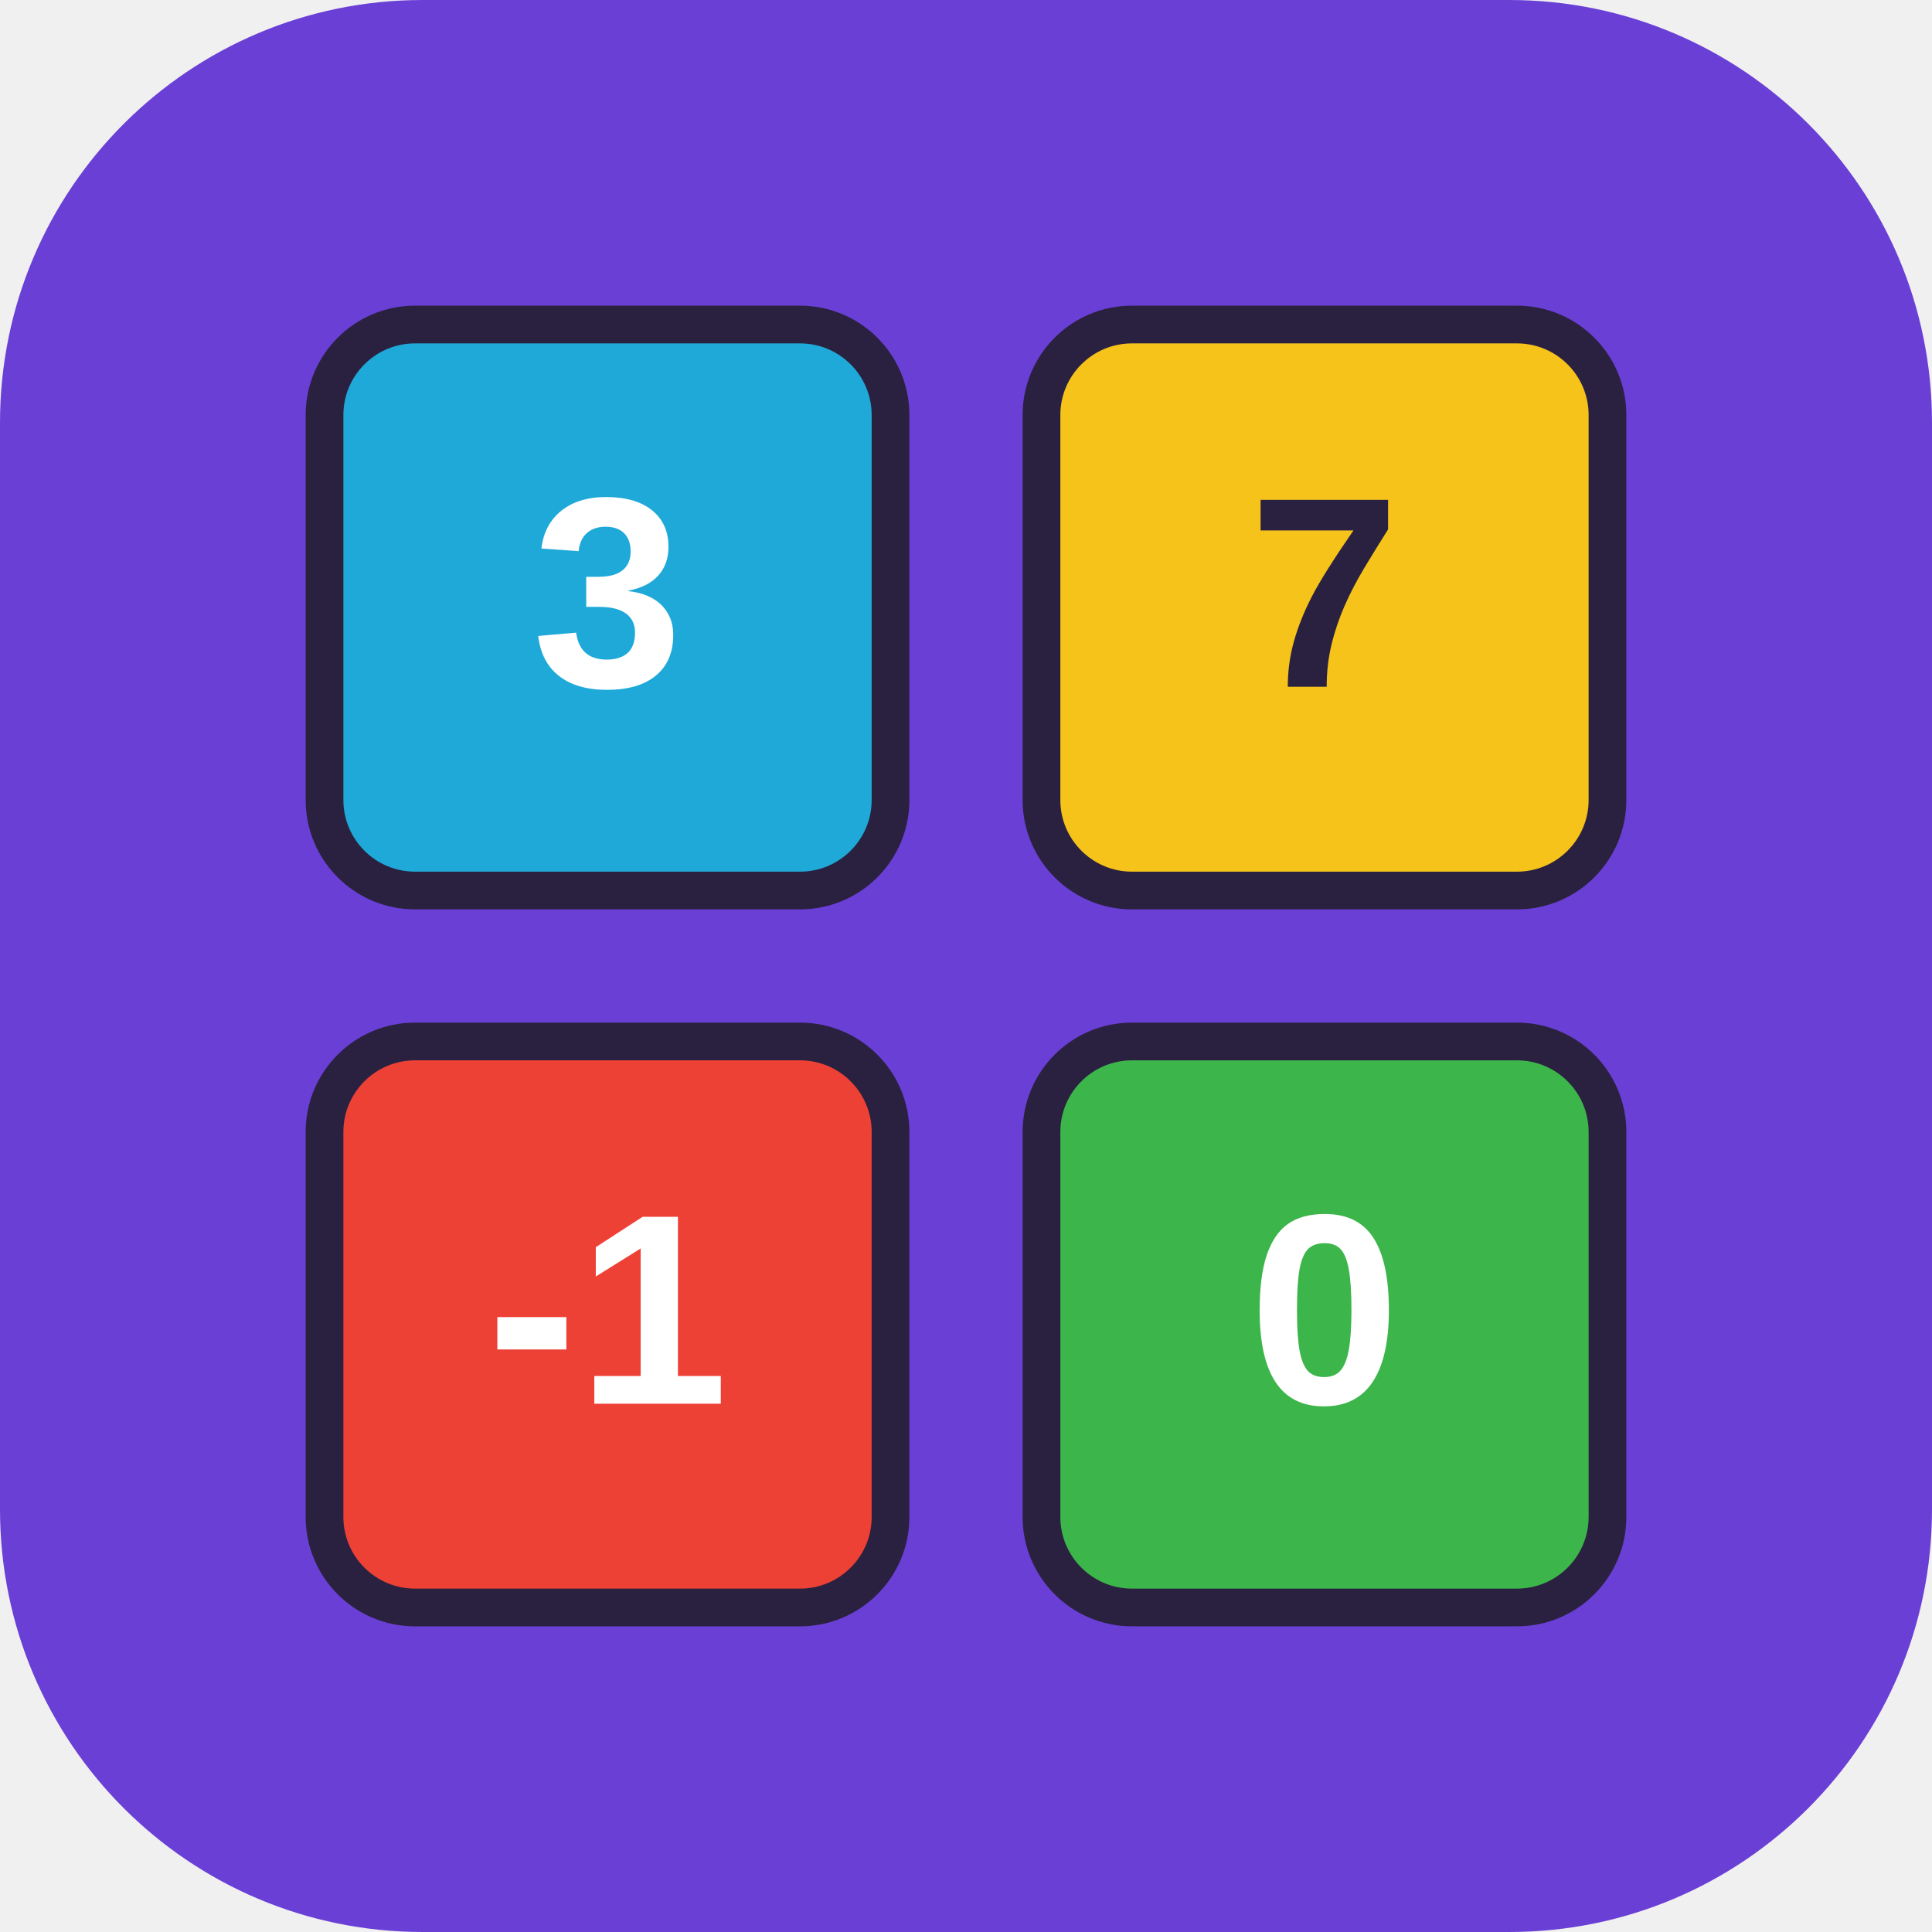
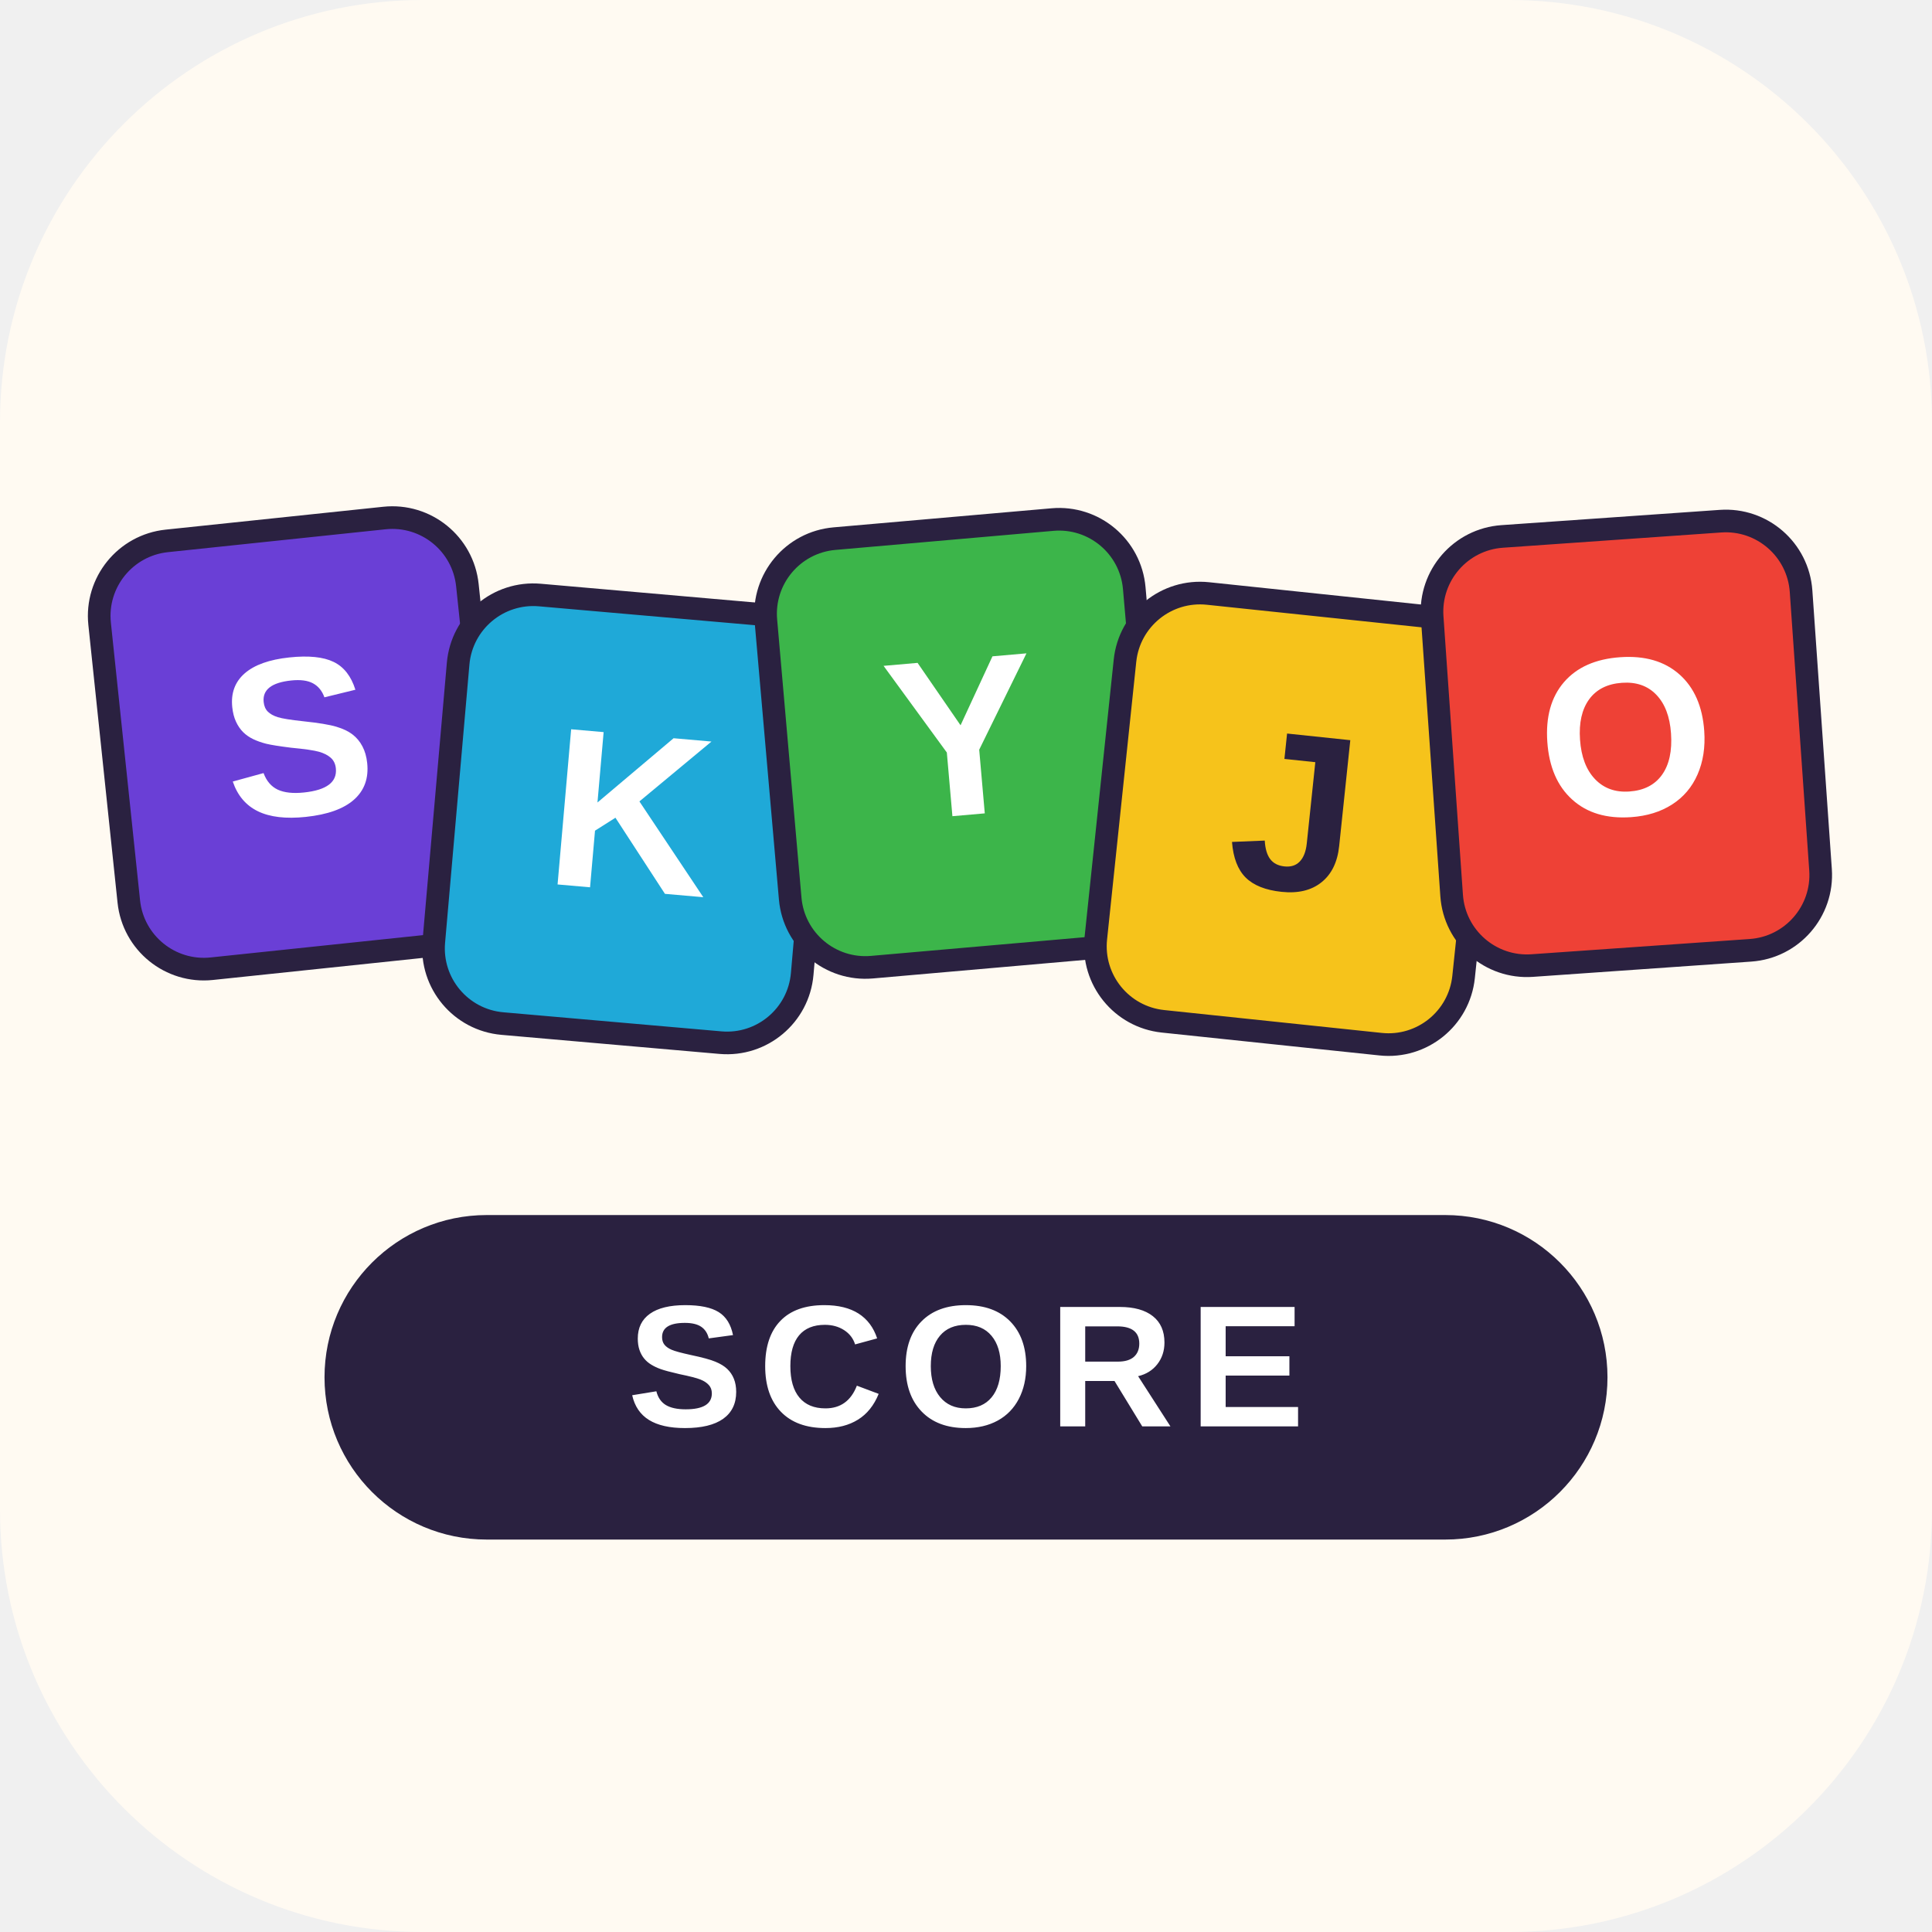
<svg xmlns="http://www.w3.org/2000/svg" viewBox="0 0 512 512" width="512" height="512">
-   <rect width="512" height="512" rx="112" fill="#6a3fd6" />
-   <g>
-     <rect x="86" y="86" width="150" height="150" rx="24" fill="#1fa9d8" stroke="#2a2140" stroke-width="10" />
-     <rect x="276" y="86" width="150" height="150" rx="24" fill="#f6c31b" stroke="#2a2140" stroke-width="10" />
-     <rect x="86" y="276" width="150" height="150" rx="24" fill="#ee4136" stroke="#2a2140" stroke-width="10" />
-     <rect x="276" y="276" width="150" height="150" rx="24" fill="#3cb54a" stroke="#2a2140" stroke-width="10" />
+   <rect width="512" height="512" rx="112" fill="#fffaf2" />
+   <g font-family="Arial, Helvetica, sans-serif" font-weight="800" text-anchor="middle">
+     <rect x="30" y="140" width="98" height="114" rx="20" fill="#6a3fd6" stroke="#2a2140" stroke-width="6" transform="rotate(-6 79 197)" />
+     <text x="79" y="216" font-size="60" fill="#ffffff" transform="rotate(-6 79 197)">S</text>
+     <rect x="118" y="160" width="98" height="114" rx="20" fill="#1fa9d8" stroke="#2a2140" stroke-width="6" transform="rotate(5 167 217)" />
+     <text x="167" y="236" font-size="60" fill="#ffffff" transform="rotate(5 167 217)">K</text>
+     <rect x="206" y="140" width="98" height="114" rx="20" fill="#3cb54a" stroke="#2a2140" stroke-width="6" transform="rotate(-5 255 197)" />
+     <text x="255" y="216" font-size="60" fill="#ffffff" transform="rotate(-5 255 197)">Y</text>
+     <rect x="294" y="160" width="98" height="114" rx="20" fill="#f6c31b" stroke="#2a2140" stroke-width="6" transform="rotate(6 343 217)" />
+     <text x="343" y="236" font-size="60" fill="#2a2140" transform="rotate(6 343 217)">J</text>
+     <rect x="382" y="140" width="98" height="114" rx="20" fill="#ee4136" stroke="#2a2140" stroke-width="6" transform="rotate(-4 431 197)" />
+     <text x="431" y="216" font-size="60" fill="#ffffff" transform="rotate(-4 431 197)">O</text>
  </g>
-   <text x="161" y="182" font-family="Arial, Helvetica, sans-serif" font-size="72" font-weight="800" fill="#ffffff" text-anchor="middle">3</text>
-   <text x="351" y="182" font-family="Arial, Helvetica, sans-serif" font-size="72" font-weight="800" fill="#2a2140" text-anchor="middle">7</text>
-   <text x="161" y="372" font-family="Arial, Helvetica, sans-serif" font-size="72" font-weight="800" fill="#ffffff" text-anchor="middle">-1</text>
-   <text x="351" y="372" font-family="Arial, Helvetica, sans-serif" font-size="72" font-weight="800" fill="#ffffff" text-anchor="middle">0</text>
+   <rect x="86" y="322" width="340" height="86" rx="43" fill="#2a2140" />
+   <text x="256" y="378" font-family="Arial, Helvetica, sans-serif" font-size="46" font-weight="800" fill="#ffffff" text-anchor="middle" letter-spacing="4">SCORE</text>
</svg>
